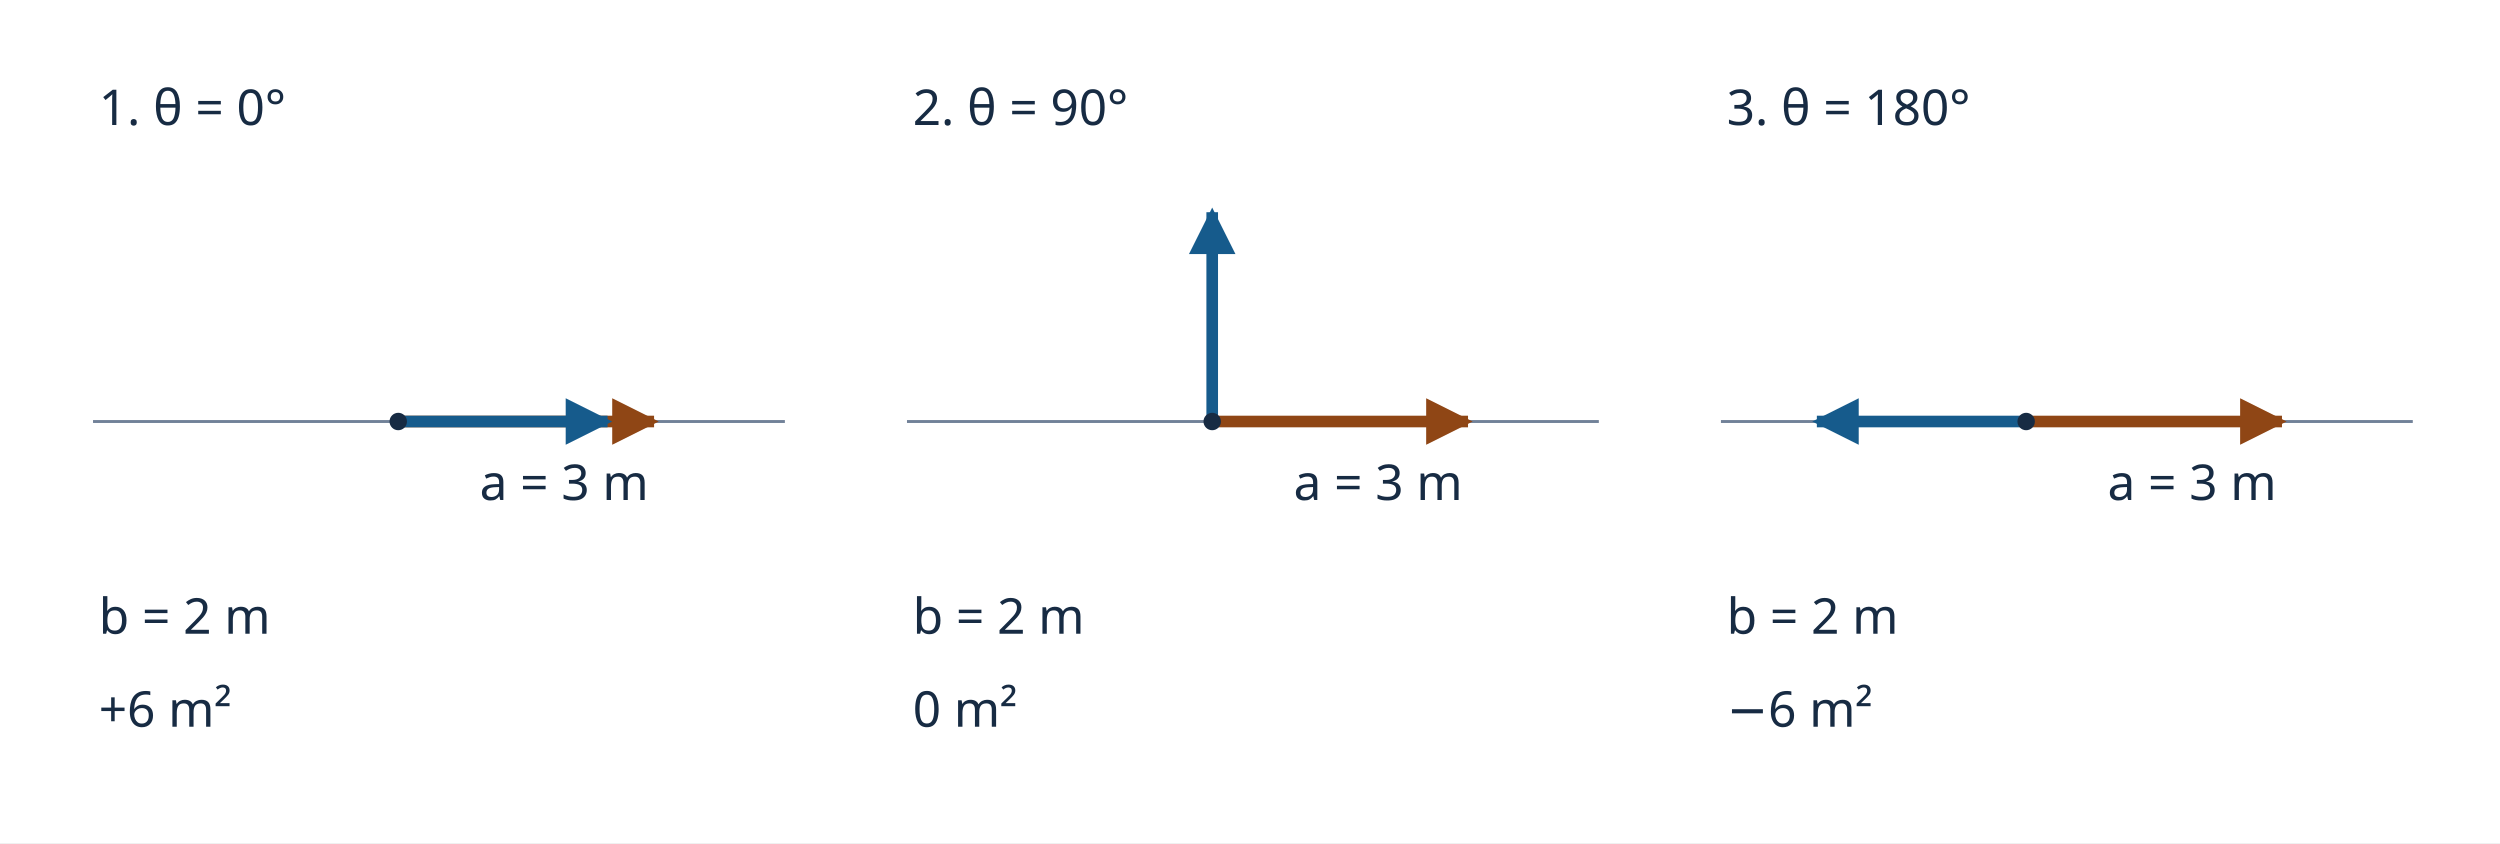
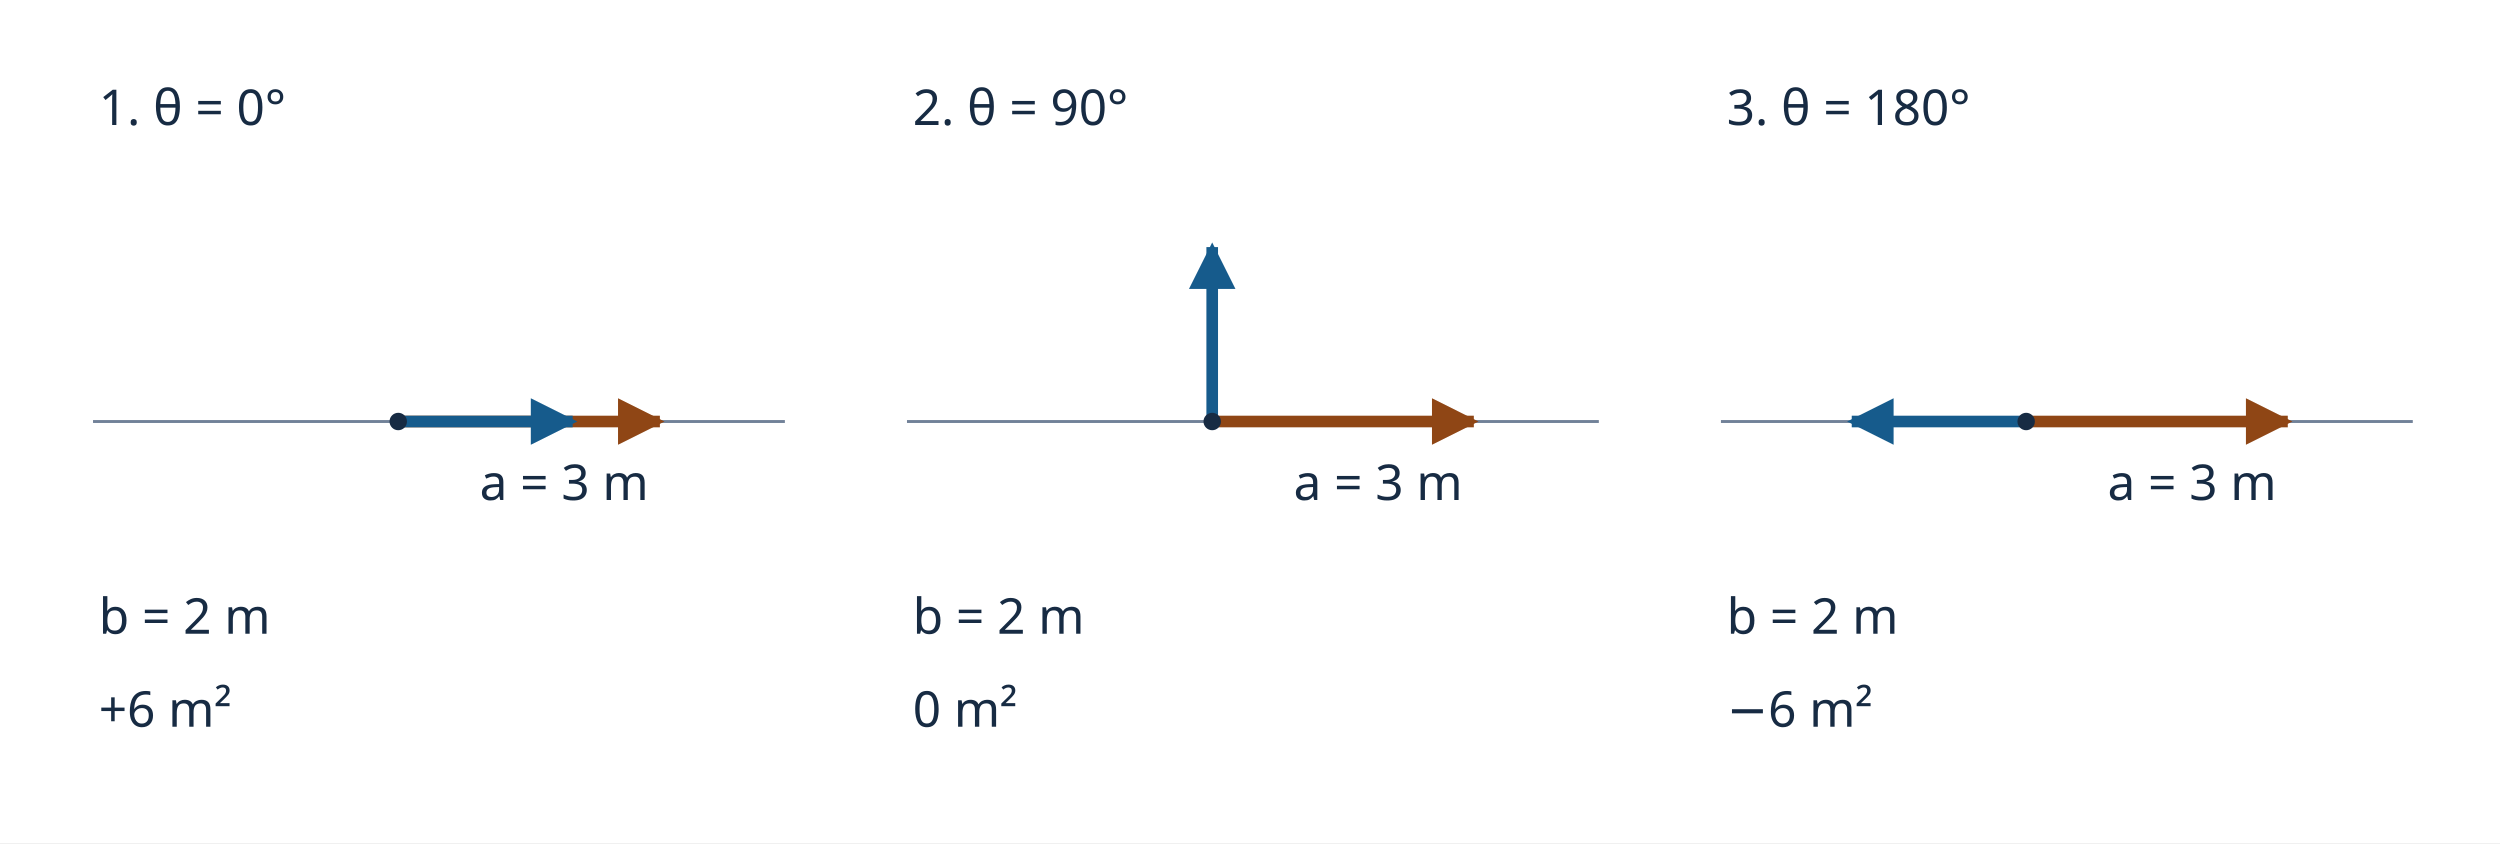
<svg xmlns="http://www.w3.org/2000/svg" viewBox="0 0 860 290" role="img" aria-labelledby="title desc">
  <defs>
    <marker id="a" viewBox="0 0 10 10" refX="9" refY="5" markerWidth="4" markerHeight="4" orient="auto">
      <path d="M0 0L10 5L0 10" fill="#8f4615" />
    </marker>
    <marker id="b" viewBox="0 0 10 10" refX="9" refY="5" markerWidth="4" markerHeight="4" orient="auto">
      <path d="M0 0L10 5L0 10" fill="#165b8c" />
    </marker>
  </defs>
  <rect width="860" height="290" fill="#fff" />
  <g font-family="sans-serif" font-size="17" fill="#172b43">
    <g>
      <text x="34" y="43">1. θ = 0°</text>
      <line x1="32" y1="145" x2="270" y2="145" stroke="#718198" stroke-width="1" />
-       <line x1="137" y1="145" x2="225" y2="145" stroke="#8f4615" stroke-width="4" marker-end="url(#a)" />
+       <line x1="137" y1="145" x2="227.0" y2="145" stroke="#8f4615" stroke-width="4" marker-end="url(#a)" />
      <text x="165" y="172">a = 3 m</text>
-       <line x1="137" y1="145" x2="209" y2="145" stroke="#165b8c" stroke-width="4" marker-end="url(#b)" />
+       <line x1="137" y1="145" x2="197.0" y2="145.0" stroke="#165b8c" stroke-width="4" marker-end="url(#b)" />
      <circle cx="137" cy="145" r="3" />
      <text x="34" y="218">b = 2 m</text>
      <text x="34" y="250">+6 m²</text>
    </g>
    <g>
      <text x="314" y="43">2. θ = 90°</text>
      <line x1="312" y1="145" x2="550" y2="145" stroke="#718198" stroke-width="1" />
-       <line x1="417" y1="145" x2="505" y2="145" stroke="#8f4615" stroke-width="4" marker-end="url(#a)" />
+       <line x1="417" y1="145" x2="507.0" y2="145" stroke="#8f4615" stroke-width="4" marker-end="url(#a)" />
      <text x="445" y="172">a = 3 m</text>
-       <line x1="417" y1="145" x2="417" y2="73" stroke="#165b8c" stroke-width="4" marker-end="url(#b)" />
+       <line x1="417" y1="145" x2="417.0" y2="85.0" stroke="#165b8c" stroke-width="4" marker-end="url(#b)" />
      <circle cx="417" cy="145" r="3" />
      <text x="314" y="218">b = 2 m</text>
      <text x="314" y="250">0 m²</text>
    </g>
    <g>
      <text x="594" y="43">3. θ = 180°</text>
      <line x1="592" y1="145" x2="830" y2="145" stroke="#718198" stroke-width="1" />
-       <line x1="697" y1="145" x2="785" y2="145" stroke="#8f4615" stroke-width="4" marker-end="url(#a)" />
+       <line x1="697" y1="145" x2="787.0" y2="145" stroke="#8f4615" stroke-width="4" marker-end="url(#a)" />
      <text x="725" y="172">a = 3 m</text>
-       <line x1="697" y1="145" x2="625" y2="145" stroke="#165b8c" stroke-width="4" marker-end="url(#b)" />
+       <line x1="697" y1="145" x2="637.0" y2="145.0" stroke="#165b8c" stroke-width="4" marker-end="url(#b)" />
      <circle cx="697" cy="145" r="3" />
      <text x="594" y="218">b = 2 m</text>
      <text x="594" y="250">−6 m²</text>
    </g>
  </g>
</svg>
